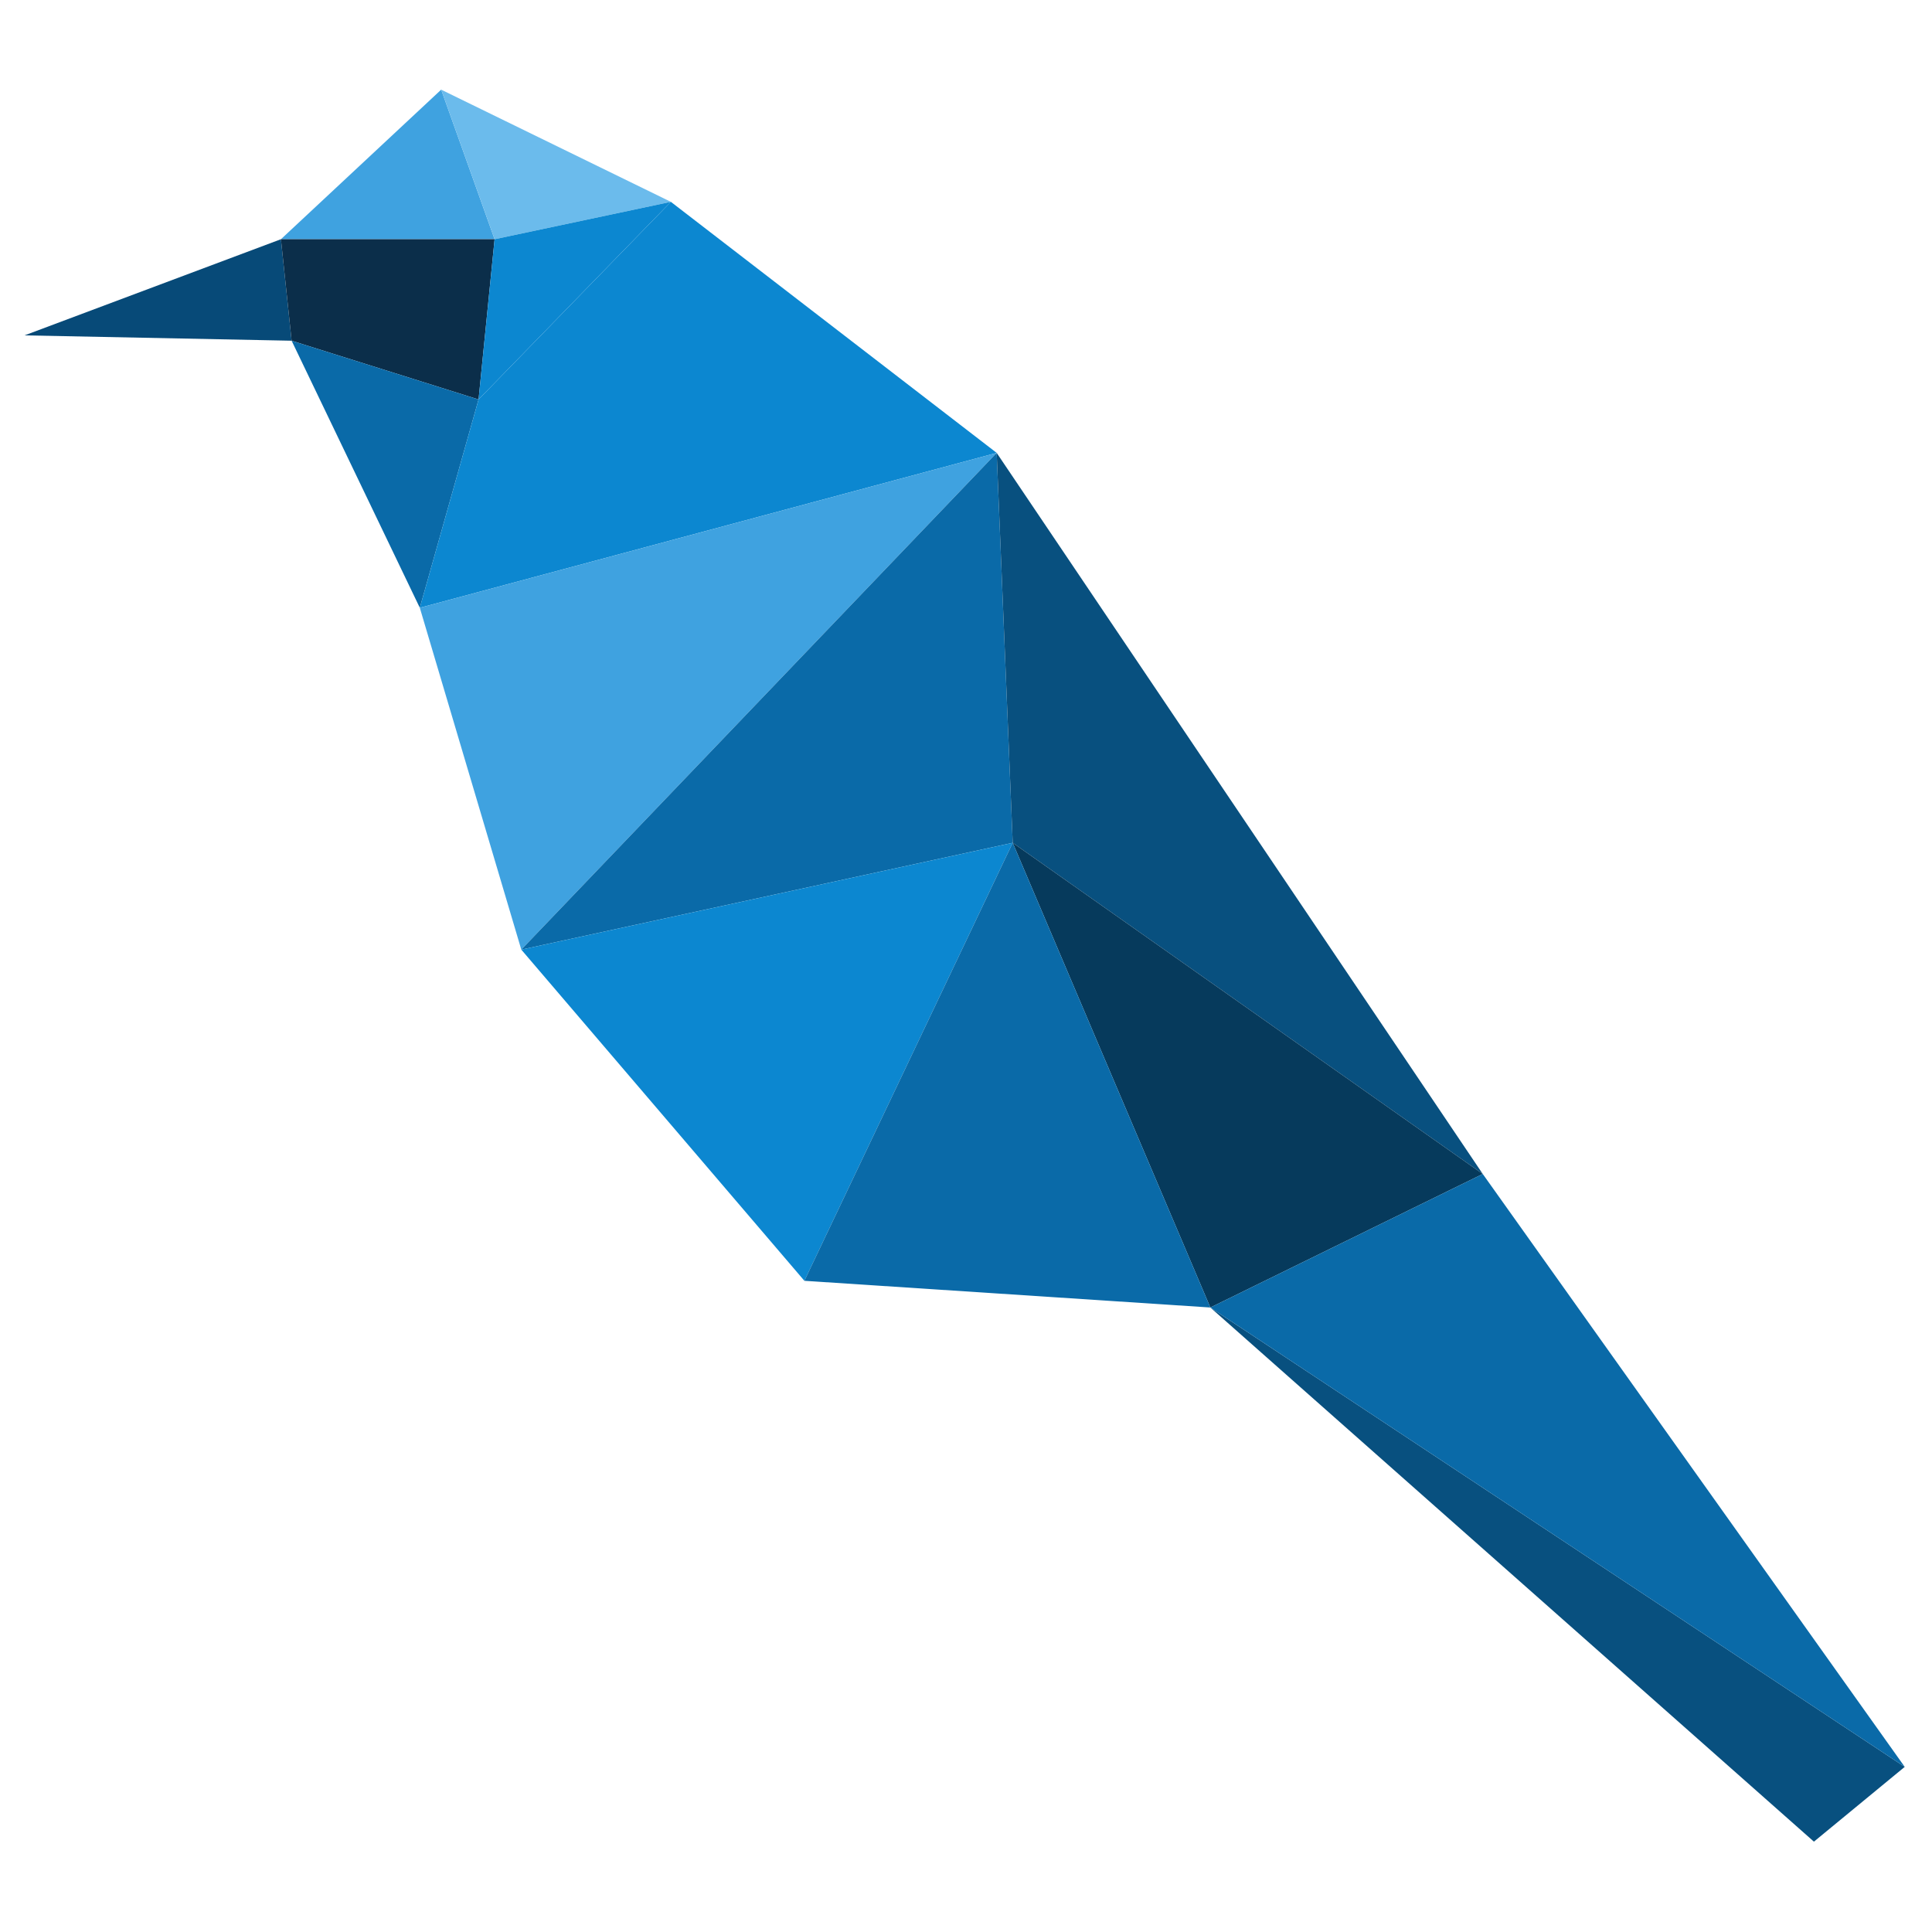
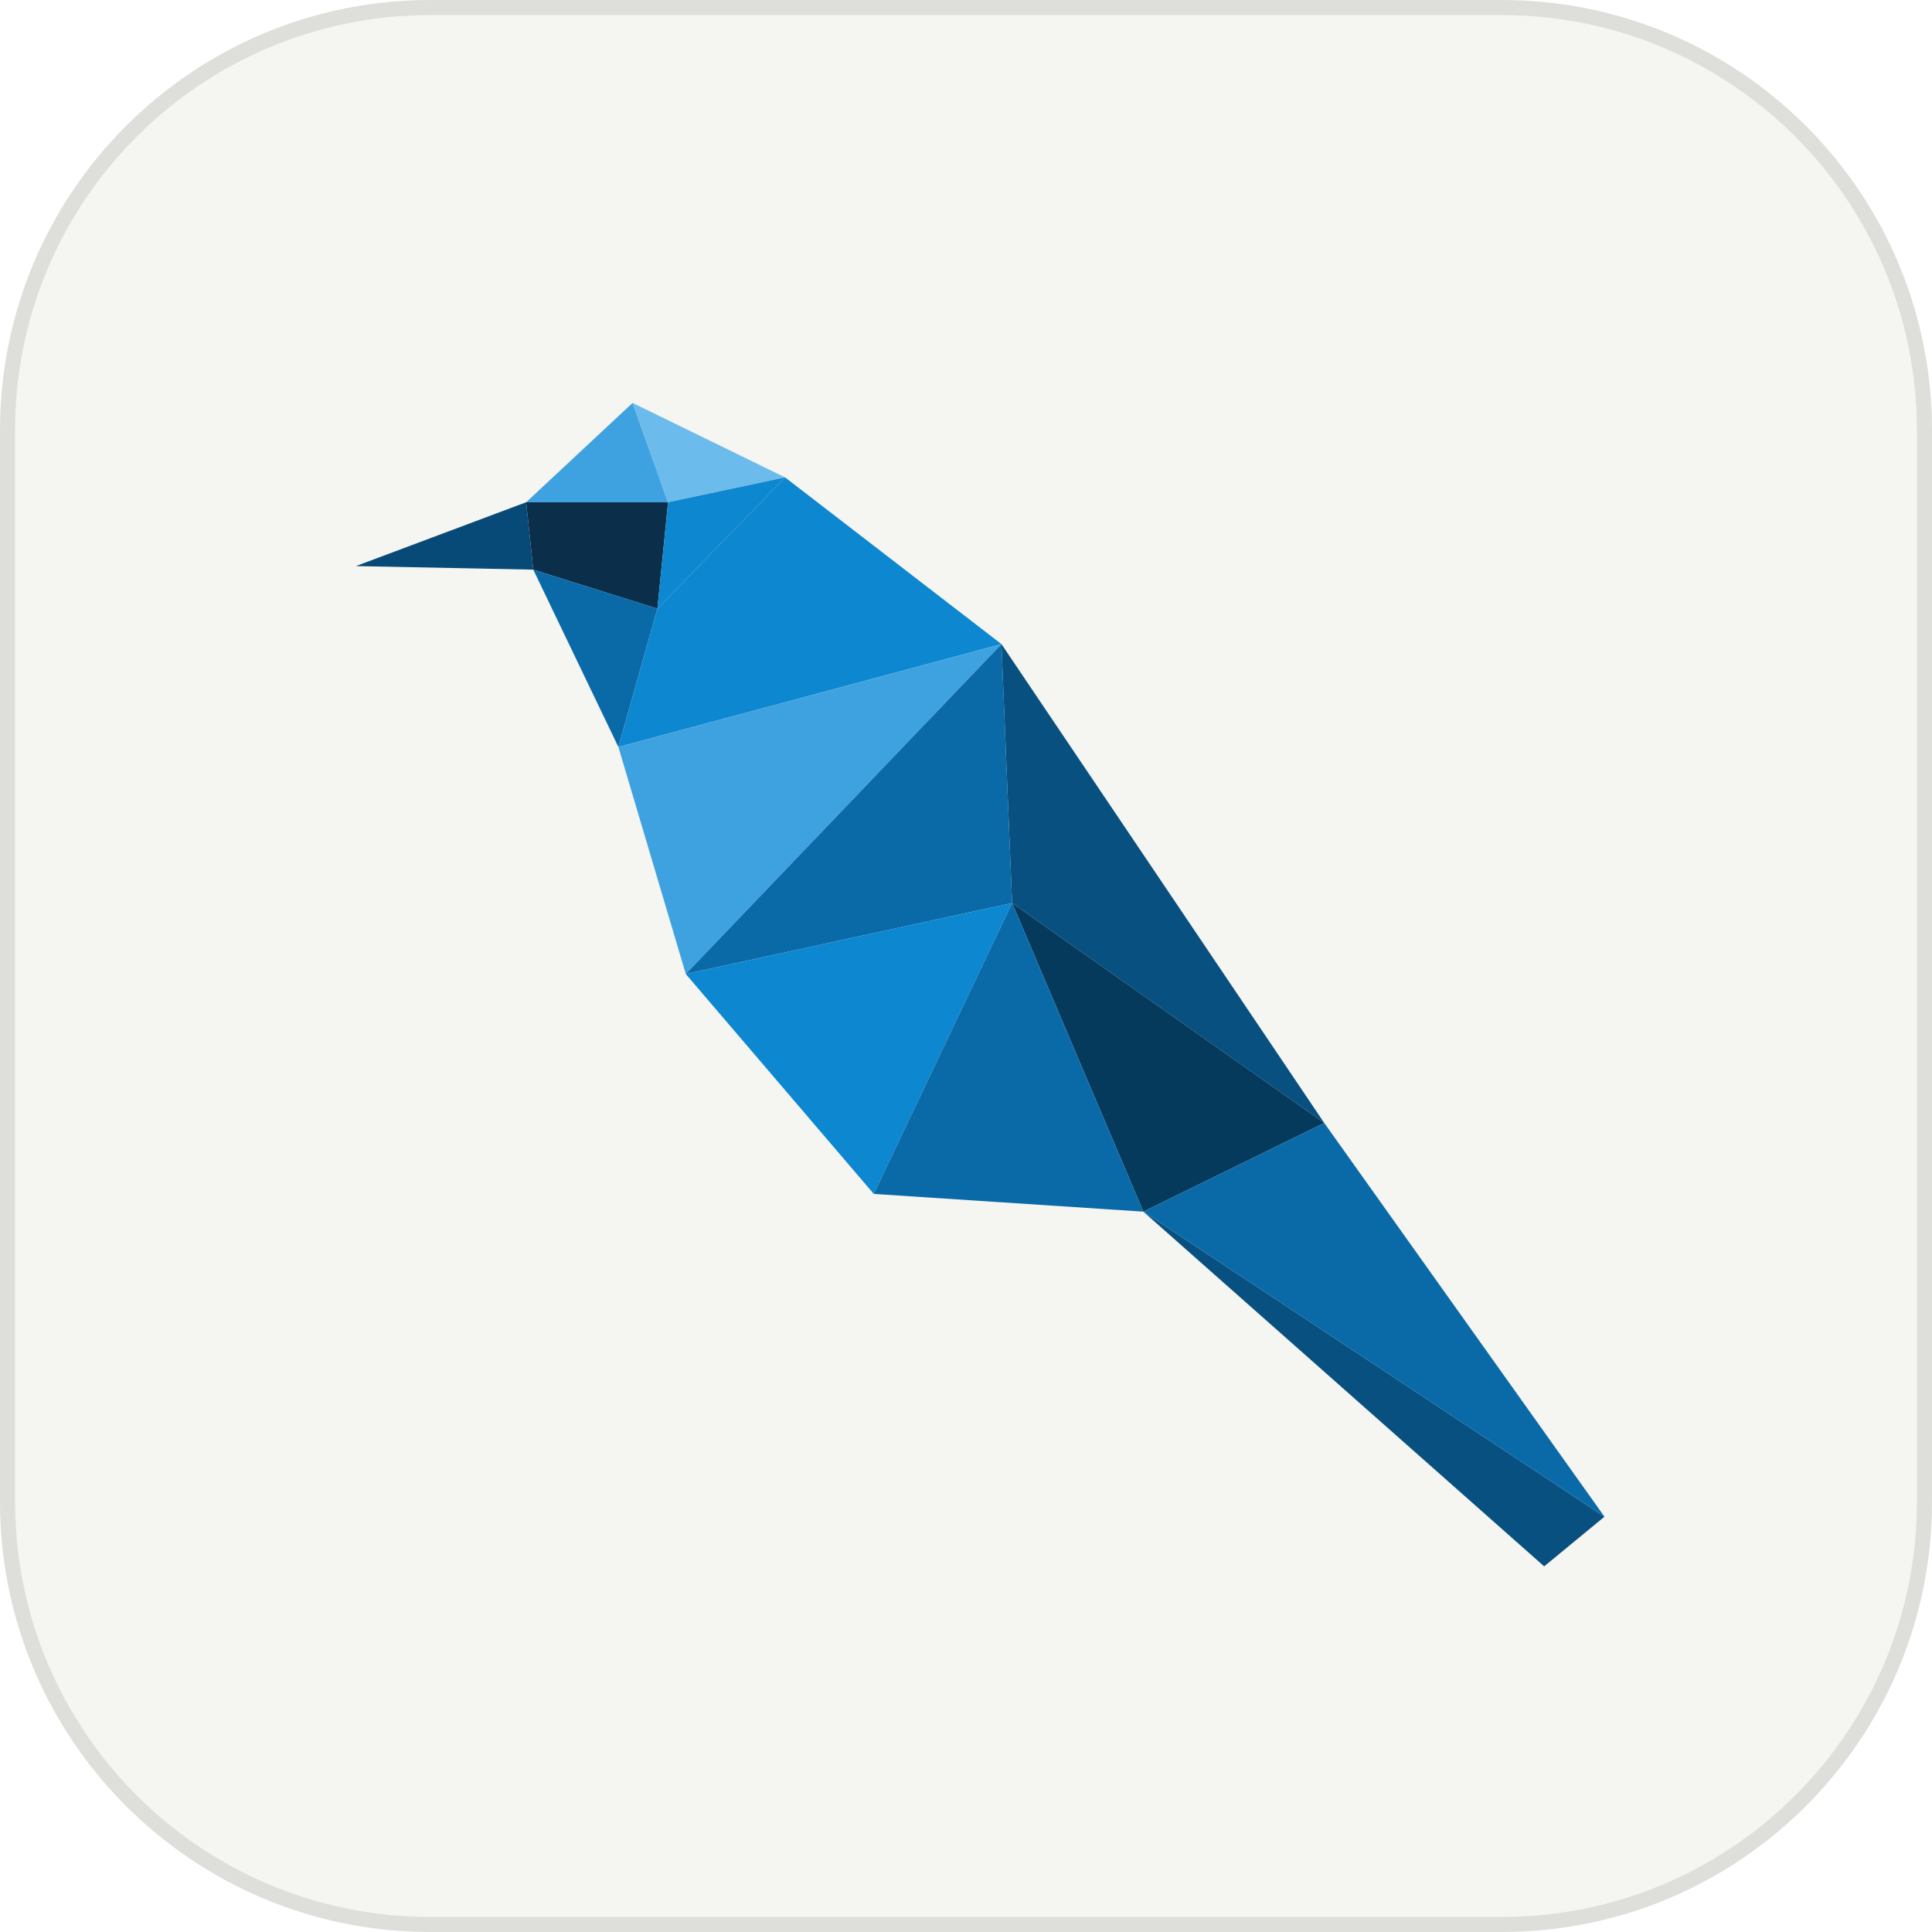
- <svg xmlns="http://www.w3.org/2000/svg" viewBox="180 182 680 680">
+ <svg xmlns="http://www.w3.org/2000/svg" viewBox="0 0 1024 1024">
+   <rect width="1024" height="1024" rx="228" fill="#F5F5F1" />
+   <rect x="4" y="4" width="1016" height="1016" rx="224" fill="none" stroke="#131313" stroke-opacity="0.1" stroke-width="8" />
  <g transform="translate(512 520) scale(0.94) translate(-540 -570)">
    <polygon points="196,336 292,300 296,338" fill="#074A78" />
    <polygon points="292,300 352,244 372,300" fill="#3FA2E0" />
    <polygon points="352,244 438,286 372,300" fill="#6BBBEC" />
    <polygon points="292,300 372,300 366,360 296,338" fill="#0B2E4A" />
    <polygon points="372,300 438,286 366,360" fill="#0C87D0" />
    <polygon points="296,338 366,360 344,438" fill="#0A6AA8" />
    <polygon points="366,360 438,286 560,380 344,438" fill="#0C87D0" />
    <polygon points="344,438 560,380 382,566" fill="#3FA2E0" />
    <polygon points="382,566 560,380 566,526" fill="#0A6AA8" />
    <polygon points="382,566 566,526 488,690" fill="#0C87D0" />
    <polygon points="560,380 742,650 566,526" fill="#08507F" />
    <polygon points="566,526 742,650 640,700" fill="#063A5C" />
    <polygon points="566,526 640,700 488,690" fill="#0A6AA8" />
    <polygon points="640,700 900,872 866,900" fill="#08507F" />
    <polygon points="640,700 742,650 900,872" fill="#0A6AA8" />
  </g>
</svg>
